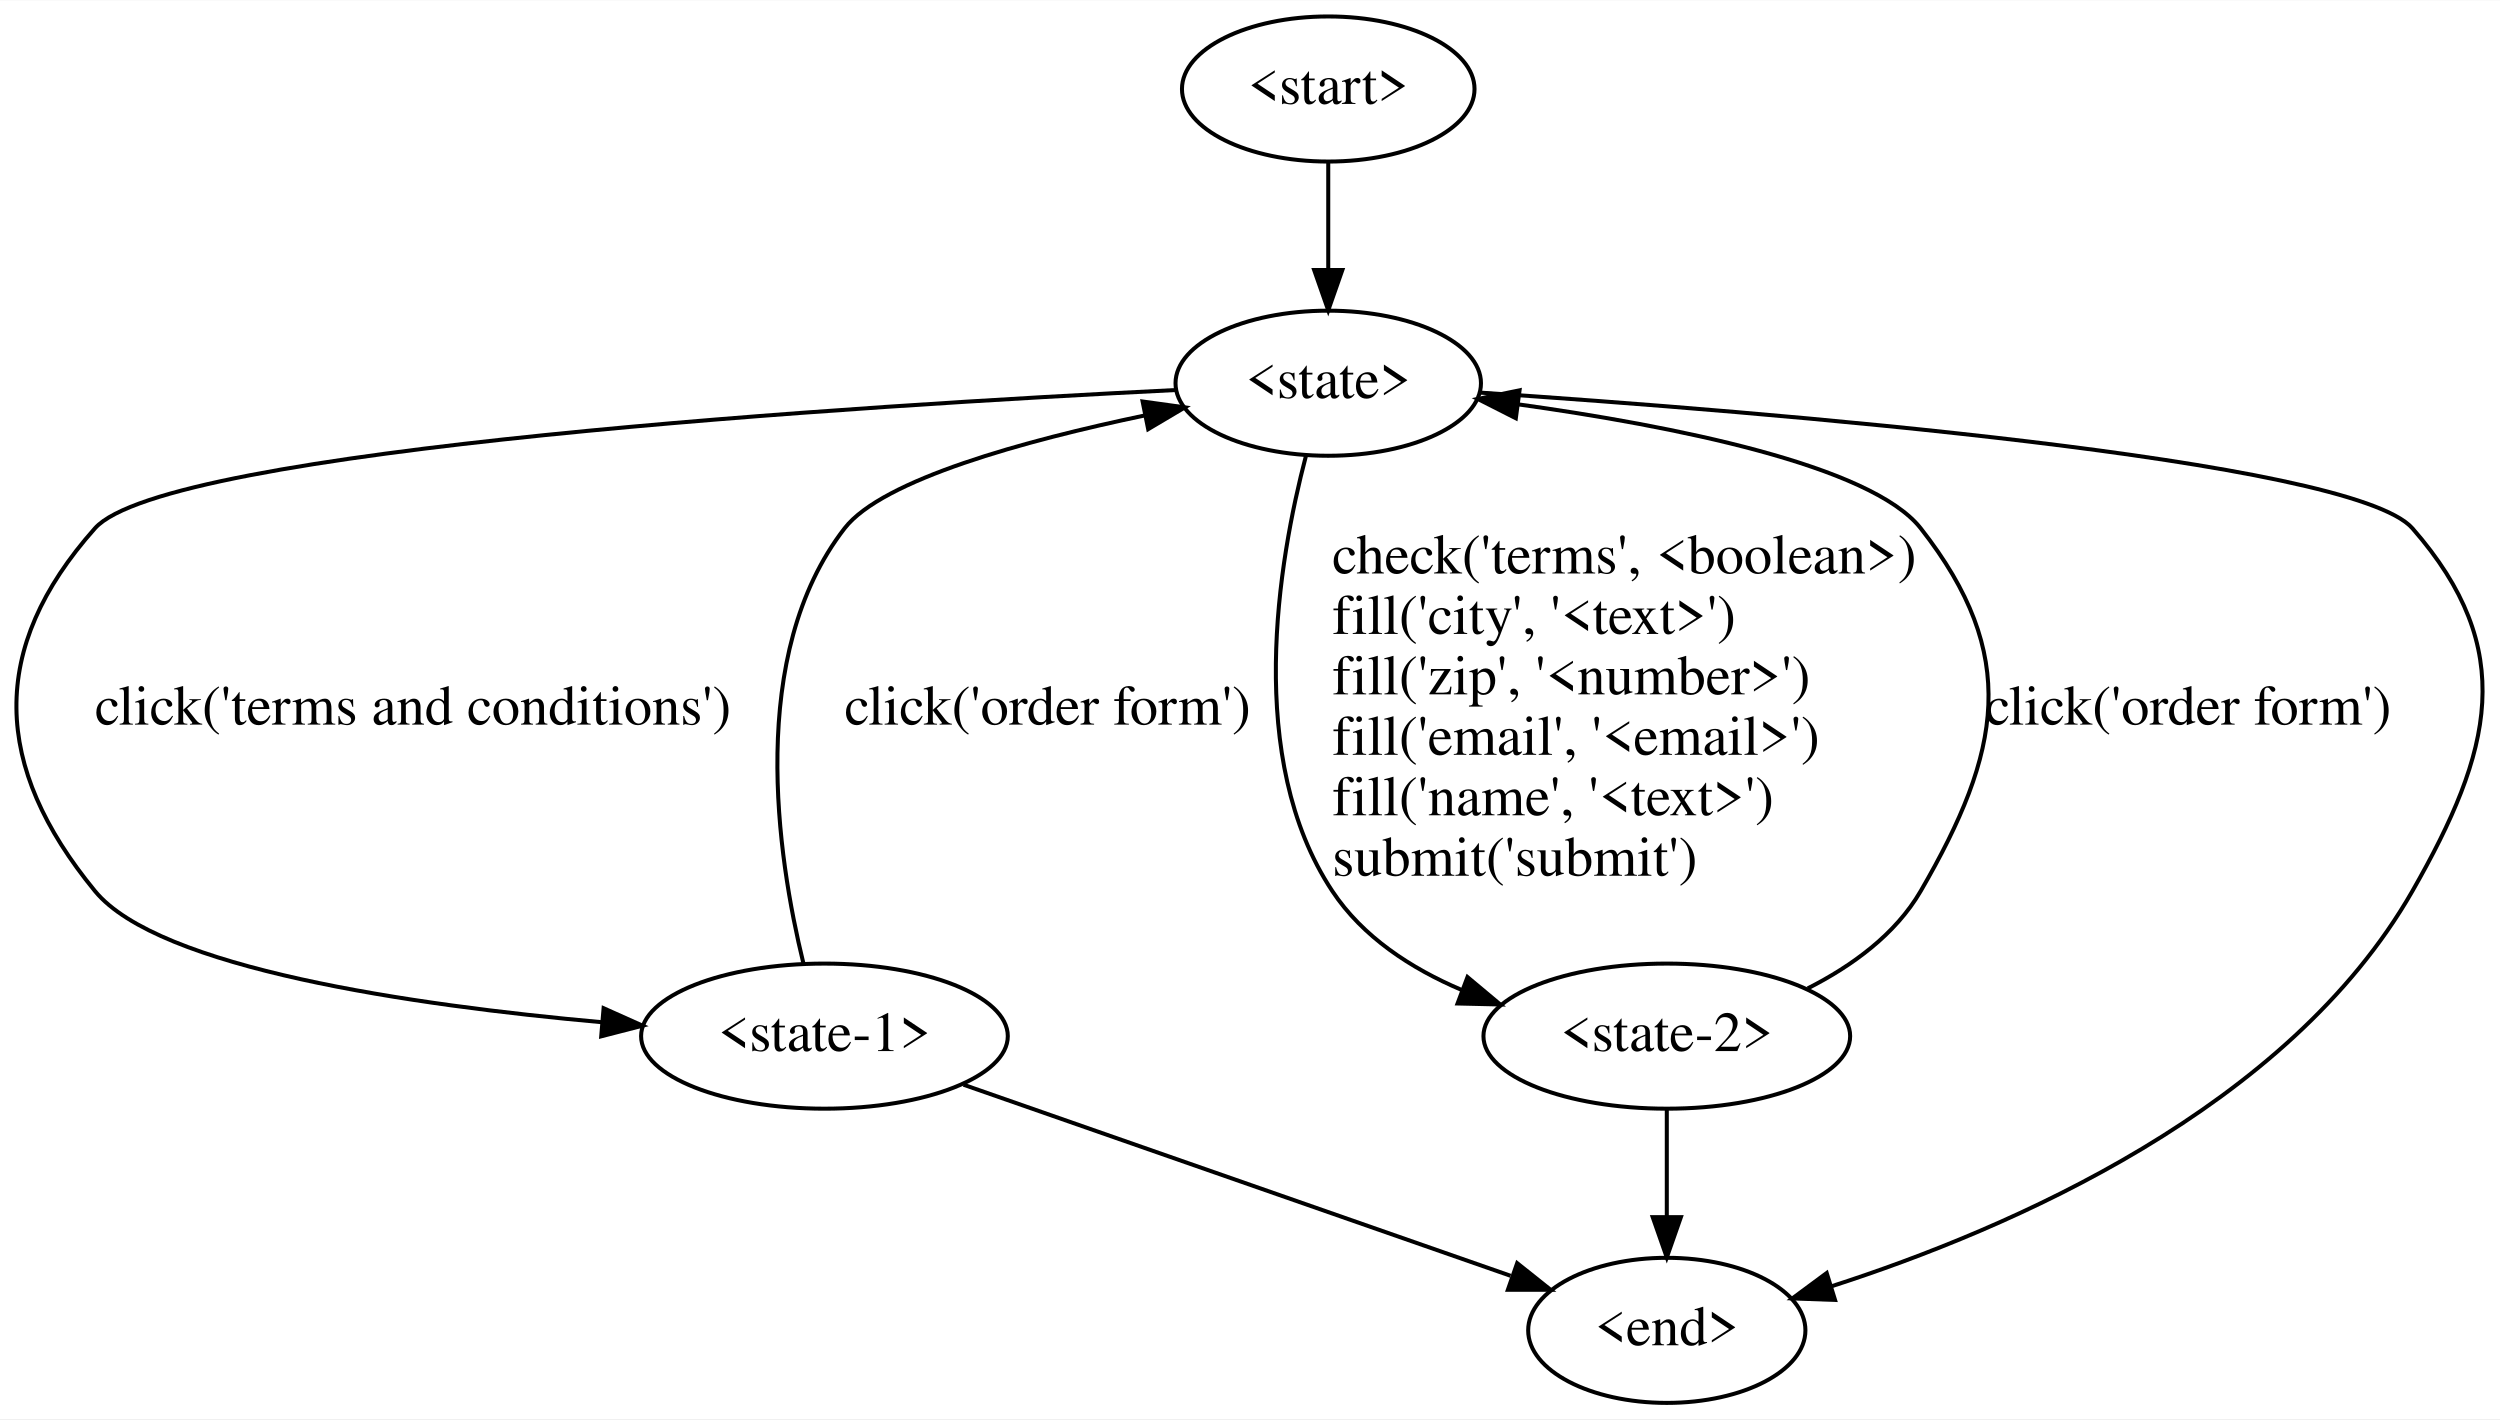
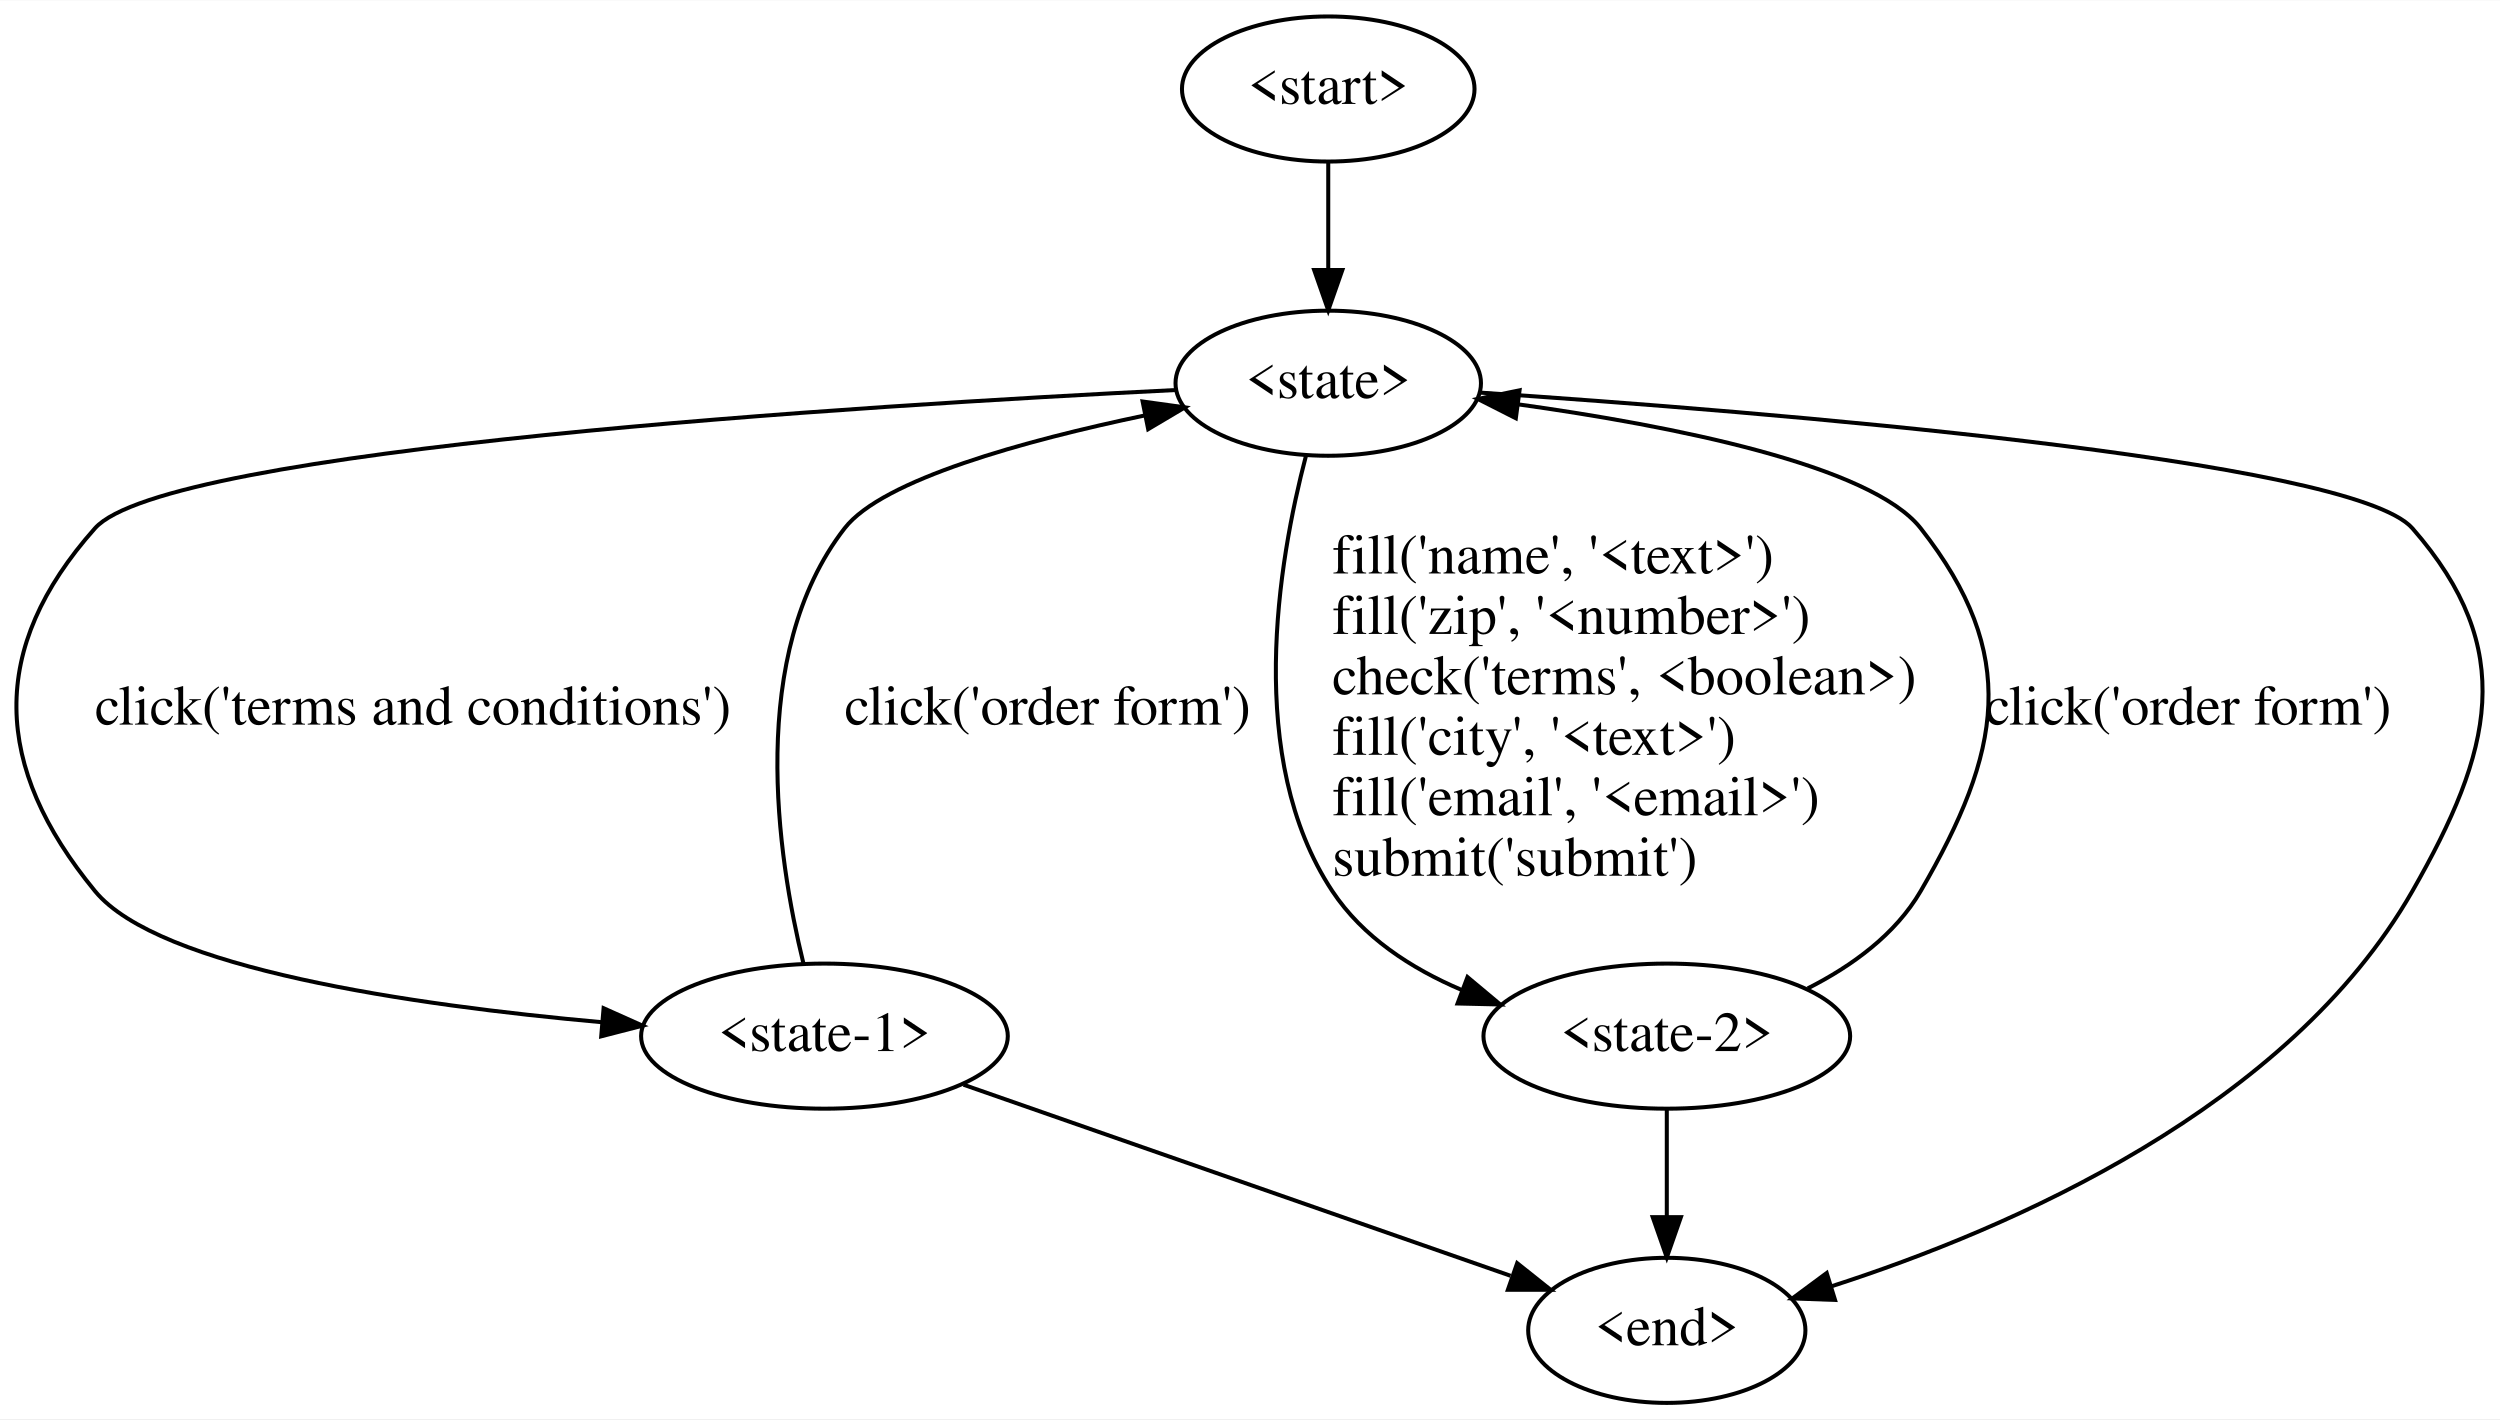
<svg xmlns="http://www.w3.org/2000/svg" width="620pt" height="352pt" viewBox="0.00 0.00 620.29 352.00">
  <g id="graph0" class="graph" transform="scale(1 1) rotate(0) translate(4 348)">
    <polygon fill="#ffffff" stroke="transparent" points="-4,4 -4,-348 616.286,-348 616.286,4 -4,4" />
    <g id="node1" class="node">
      <ellipse fill="none" stroke="#000000" cx="325.559" cy="-326" rx="36.294" ry="18" />
      <text text-anchor="middle" x="325.559" y="-322.3" font-family="Times,serif" font-size="14.00" fill="#000000">&lt;start&gt;</text>
    </g>
    <g id="node2" class="node">
      <ellipse fill="none" stroke="#000000" cx="325.559" cy="-253" rx="37.894" ry="18" />
      <text text-anchor="middle" x="325.559" y="-249.3" font-family="Times,serif" font-size="14.00" fill="#000000">&lt;state&gt;</text>
    </g>
    <g id="edge1" class="edge">
      <path fill="none" stroke="#000000" d="M325.559,-307.955C325.559,-299.883 325.559,-290.176 325.559,-281.182" />
      <polygon fill="#000000" stroke="#000000" points="329.059,-281.09 325.559,-271.09 322.059,-281.09 329.059,-281.09" />
    </g>
    <g id="node3" class="node">
      <ellipse fill="none" stroke="#000000" cx="200.559" cy="-91" rx="45.492" ry="18" />
      <text text-anchor="middle" x="200.559" y="-87.3" font-family="Times,serif" font-size="14.00" fill="#000000">&lt;state-1&gt;</text>
    </g>
    <g id="edge2" class="edge">
      <path fill="none" stroke="#000000" d="M287.97,-251.326C210.145,-247.474 37.132,-236.762 19.559,-217 -7.022,-187.109 -5.817,-157.92 19.559,-127 35.276,-107.849 98.059,-98.698 145.306,-94.455" />
      <polygon fill="#000000" stroke="#000000" points="145.762,-97.929 155.431,-93.598 145.172,-90.954 145.762,-97.929" />
      <text text-anchor="start" x="19.559" y="-168.3" font-family="Times,serif" font-size="14.00" fill="#000000">click('terms and conditions')</text>
    </g>
    <g id="node4" class="node">
      <ellipse fill="none" stroke="#000000" cx="409.559" cy="-91" rx="45.492" ry="18" />
      <text text-anchor="middle" x="409.559" y="-87.3" font-family="Times,serif" font-size="14.00" fill="#000000">&lt;state-2&gt;</text>
    </g>
    <g id="edge3" class="edge">
      <path fill="none" stroke="#000000" d="M320.024,-234.96C313.159,-208.788 304.824,-159.834 326.559,-127 334.09,-115.624 346.065,-107.823 358.602,-102.481" />
      <polygon fill="#000000" stroke="#000000" points="360.108,-105.654 368.235,-98.857 357.643,-99.103 360.108,-105.654" />
-       <text text-anchor="start" x="326.559" y="-205.8" font-family="Times,serif" font-size="14.00" fill="#000000">check('terms', &lt;boolean&gt;)</text>
-       <text text-anchor="start" x="326.559" y="-190.8" font-family="Times,serif" font-size="14.00" fill="#000000">fill('city', '&lt;text&gt;')</text>
-       <text text-anchor="start" x="326.559" y="-175.8" font-family="Times,serif" font-size="14.00" fill="#000000">fill('zip', '&lt;number&gt;')</text>
-       <text text-anchor="start" x="326.559" y="-160.8" font-family="Times,serif" font-size="14.00" fill="#000000">fill('email', '&lt;email&gt;')</text>
-       <text text-anchor="start" x="326.559" y="-145.8" font-family="Times,serif" font-size="14.00" fill="#000000">fill('name', '&lt;text&gt;')</text>
+       <text text-anchor="start" x="326.559" y="-205.8" font-family="Times,serif" font-size="14.00" fill="#000000">fill('name', '&lt;text&gt;')</text>
+       <text text-anchor="start" x="326.559" y="-190.8" font-family="Times,serif" font-size="14.00" fill="#000000">fill('zip', '&lt;number&gt;')</text>
+       <text text-anchor="start" x="326.559" y="-175.8" font-family="Times,serif" font-size="14.00" fill="#000000">check('terms', &lt;boolean&gt;)</text>
+       <text text-anchor="start" x="326.559" y="-160.8" font-family="Times,serif" font-size="14.00" fill="#000000">fill('city', '&lt;text&gt;')</text>
+       <text text-anchor="start" x="326.559" y="-145.8" font-family="Times,serif" font-size="14.00" fill="#000000">fill('email', '&lt;email&gt;')</text>
      <text text-anchor="start" x="326.559" y="-130.8" font-family="Times,serif" font-size="14.00" fill="#000000">submit('submit')</text>
    </g>
    <g id="node5" class="node">
      <ellipse fill="none" stroke="#000000" cx="409.559" cy="-18" rx="34.394" ry="18" />
      <text text-anchor="middle" x="409.559" y="-14.3" font-family="Times,serif" font-size="14.00" fill="#000000">&lt;end&gt;</text>
    </g>
    <g id="edge4" class="edge">
      <path fill="none" stroke="#000000" d="M363.147,-250.678C433.544,-245.943 579.549,-234.153 594.559,-217 620.901,-186.898 614.406,-161.729 594.559,-127 563.778,-73.138 494.84,-43.243 450.361,-28.915" />
      <polygon fill="#000000" stroke="#000000" points="451.303,-25.543 440.715,-25.927 449.232,-32.229 451.303,-25.543" />
    </g>
    <g id="edge5" class="edge">
      <path fill="none" stroke="#000000" d="M195.343,-109.044C188.833,-135.665 181.28,-185.685 205.559,-217 214.928,-229.085 250.205,-238.755 280.105,-245.017" />
      <polygon fill="#000000" stroke="#000000" points="279.499,-248.465 289.993,-247.008 280.881,-241.603 279.499,-248.465" />
      <text text-anchor="start" x="205.559" y="-168.3" font-family="Times,serif" font-size="14.00" fill="#000000">click('order form')</text>
    </g>
    <g id="edge6" class="edge">
      <path fill="none" stroke="#000000" d="M235.071,-78.945C272.428,-65.897 331.87,-45.136 370.805,-31.536" />
      <polygon fill="#000000" stroke="#000000" points="372.435,-34.674 380.721,-28.073 370.127,-28.066 372.435,-34.674" />
    </g>
    <g id="edge7" class="edge">
      <path fill="none" stroke="#000000" d="M444.518,-102.842C455.459,-108.386 466.299,-116.213 472.559,-127 492.636,-161.596 497.251,-185.531 472.559,-217 460.238,-232.702 410.77,-242.446 372.584,-247.774" />
      <polygon fill="#000000" stroke="#000000" points="372.101,-244.307 362.651,-249.097 373.026,-251.245 372.101,-244.307" />
      <text text-anchor="start" x="488.559" y="-168.3" font-family="Times,serif" font-size="14.00" fill="#000000">click('order form')</text>
    </g>
    <g id="edge8" class="edge">
      <path fill="none" stroke="#000000" d="M409.559,-72.955C409.559,-64.883 409.559,-55.176 409.559,-46.182" />
      <polygon fill="#000000" stroke="#000000" points="413.059,-46.09 409.559,-36.09 406.059,-46.09 413.059,-46.09" />
    </g>
  </g>
</svg>
